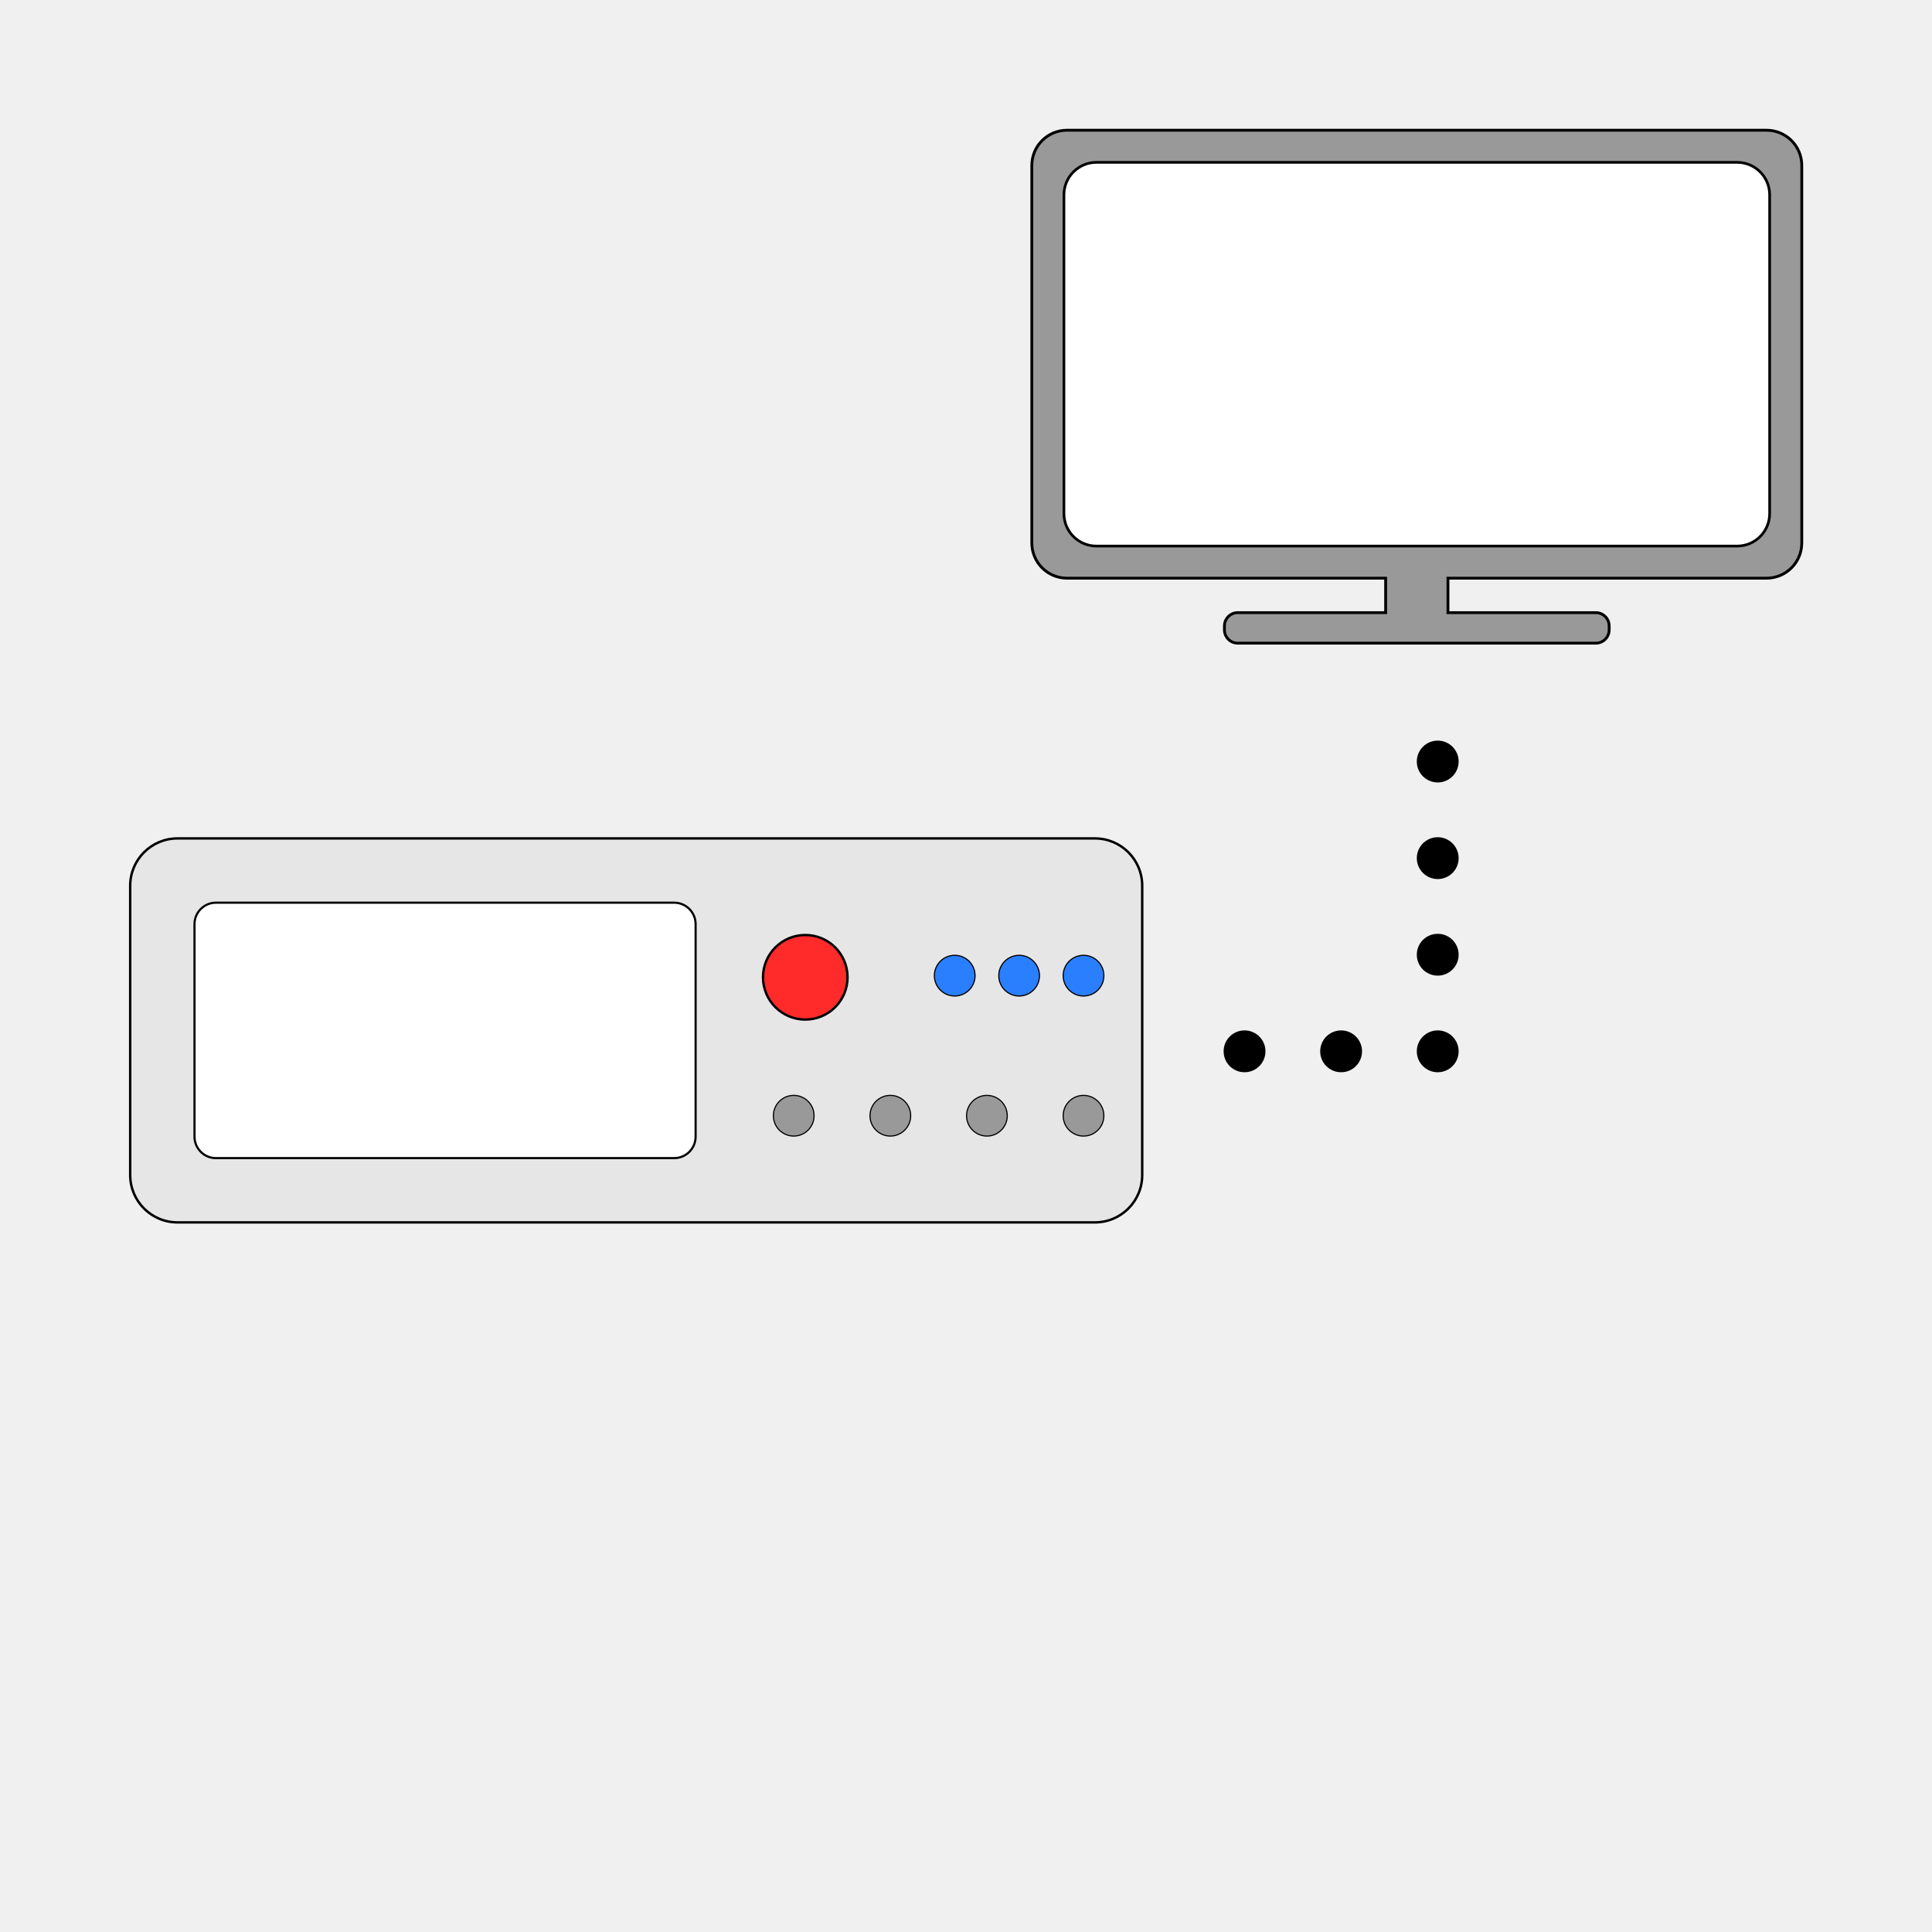
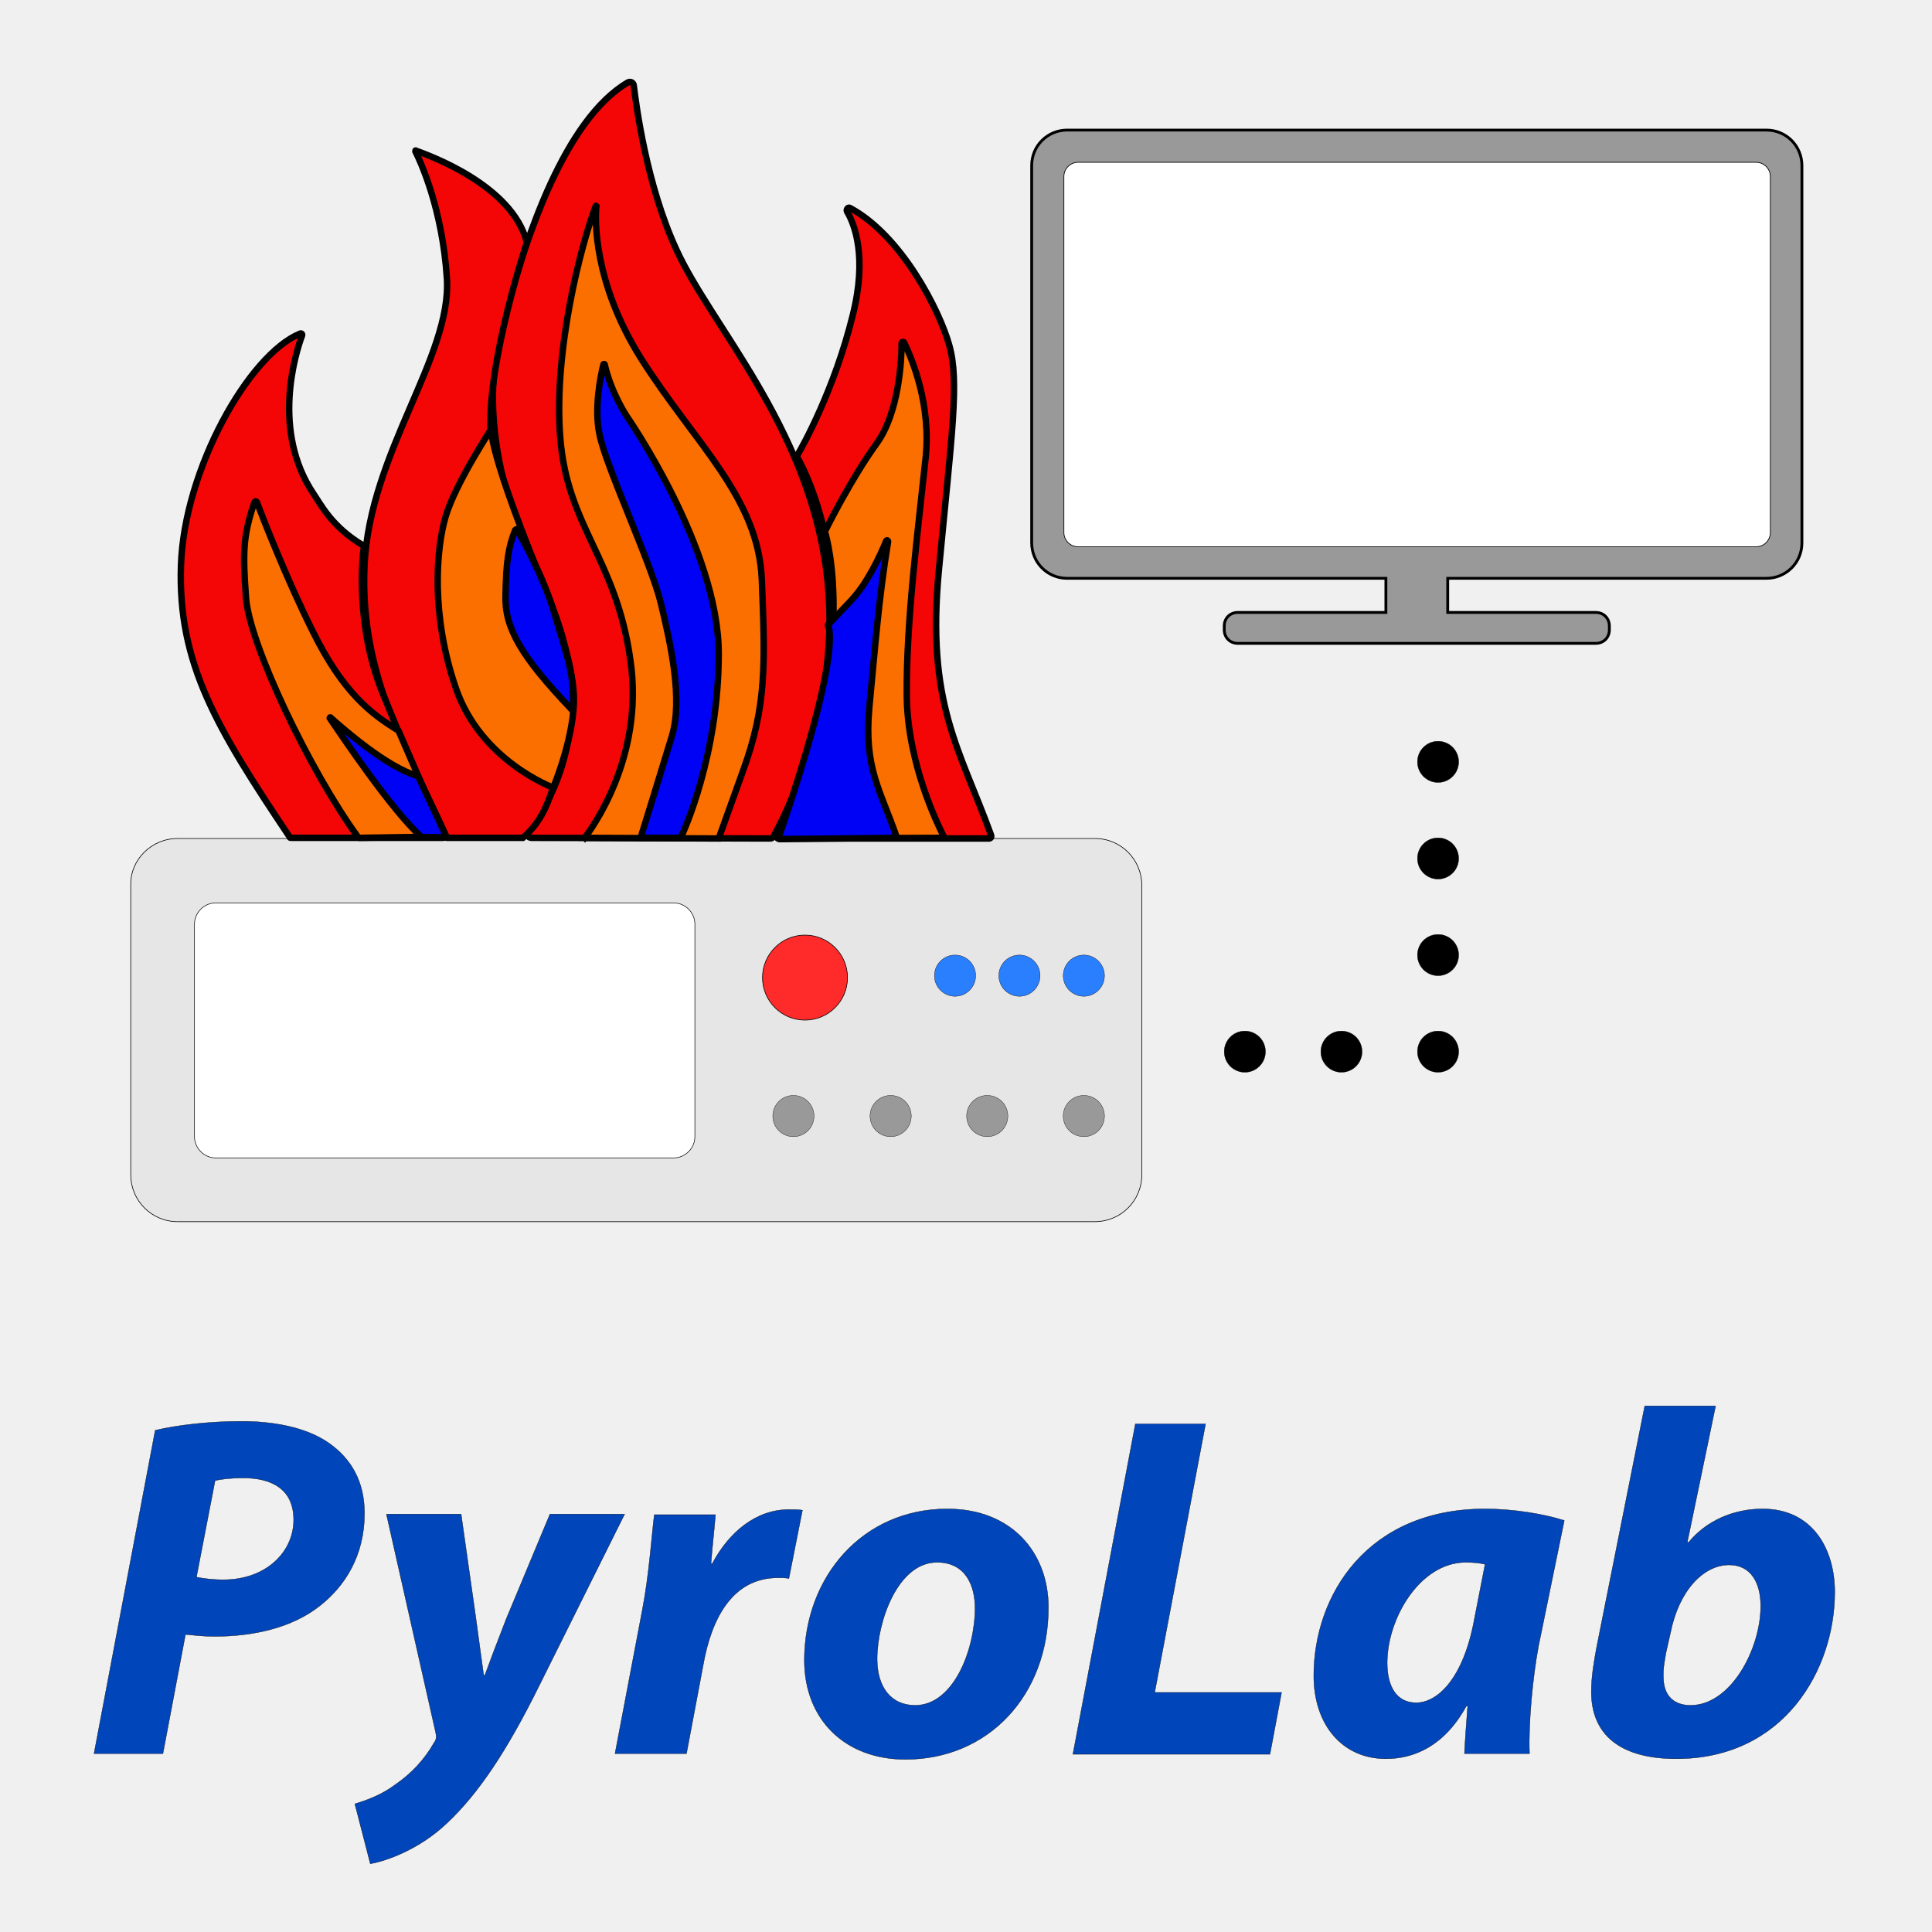
- <svg xmlns="http://www.w3.org/2000/svg" width="300" height="300" viewBox="0 0 79.375 79.375" version="1.1" id="svg8">
-   <defs id="defs2" />
+ <svg xmlns="http://www.w3.org/2000/svg" version="1.1" id="svg8" x="0px" y="0px" viewBox="0 0 300 300" style="enable-background:new 0 0 300 300;" xml:space="preserve">
+   <style type="text/css">
+ 	.st0{fill:#E6E6E6;stroke:#000000;stroke-width:9.959580e-02;}
+ 	.st1{fill:#FFFFFF;stroke:#000000;stroke-width:8.796030e-02;}
+ 	.st2{fill:#FF2A2A;stroke:#000000;stroke-width:9.769050e-02;}
+ 	.st3{fill:#2A7FFF;stroke:#000000;stroke-width:4.703610e-02;}
+ 	.st4{fill:#2A7FFF;stroke:#000000;stroke-width:4.703600e-02;}
+ 	.st5{fill:#999999;stroke:#000000;stroke-width:4.703600e-02;}
+ 	.st6{fill:#999999;stroke:#000000;stroke-width:0.44;}
+ 	.st7{fill:#FFFFFF;stroke:#000000;stroke-width:0.11;}
+ 	.st8{stroke:#000000;stroke-width:4.703600e-02;}
+ 	.st9{fill:#0045BA;stroke:#000000;stroke-width:4.703600e-02;}
+ 	.st10{fill:#F40606;stroke:#000000;}
+ 	.st11{fill:#FA6F00;stroke:#000000;}
+ 	.st12{fill:#0002F5;stroke:#000000;}
+ </style>
  <g id="layer1">
-     <rect style="opacity:1;fill:#e6e6e6;fill-rule:evenodd;stroke:#000000;stroke-width:0.1;stroke-miterlimit:4;stroke-dasharray:none;stroke-opacity:1" id="rect331" width="41.578" height="15.775" x="5.349" y="34.446" ry="1.943" />
-     <rect style="opacity:1;fill:#ffffff;stroke:#000000;stroke-width:0.088;stroke-miterlimit:4;stroke-dasharray:none;stroke-opacity:1" id="rect1328" width="20.588" height="10.495" x="7.991" y="37.086" ry="0.882" />
-     <circle style="opacity:1;fill:#ff2a2a;stroke:#000000;stroke-width:0.098;stroke-miterlimit:4;stroke-dasharray:none;stroke-opacity:1" id="path1330" cx="33.084" cy="40.151" r="1.737" />
-     <circle style="opacity:1;fill:#2a7fff;stroke:#000000;stroke-width:0.047;stroke-miterlimit:4;stroke-dasharray:none;stroke-opacity:1" id="path1330-3" cx="39.224" cy="40.084" r="0.836" />
-     <circle style="opacity:1;fill:#2a7fff;stroke:#000000;stroke-width:0.047;stroke-miterlimit:4;stroke-dasharray:none;stroke-opacity:1" id="path1330-3-6" cx="41.87" cy="40.084" r="0.836" />
-     <circle style="opacity:1;fill:#2a7fff;stroke:#000000;stroke-width:0.047;stroke-miterlimit:4;stroke-dasharray:none;stroke-opacity:1" id="path1330-3-6-7" cx="44.516" cy="40.084" r="0.836" />
-     <circle style="opacity:1;fill:#999999;stroke:#000000;stroke-width:0.047;stroke-miterlimit:4;stroke-dasharray:none;stroke-opacity:1" id="path1330-3-5" cx="32.61" cy="45.839" r="0.836" />
-     <circle style="opacity:1;fill:#999999;stroke:#000000;stroke-width:0.047;stroke-miterlimit:4;stroke-dasharray:none;stroke-opacity:1" id="path1330-3-5-3" cx="36.579" cy="45.839" r="0.836" />
-     <circle style="opacity:1;fill:#999999;stroke:#000000;stroke-width:0.047;stroke-miterlimit:4;stroke-dasharray:none;stroke-opacity:1" id="path1330-3-5-3-5" cx="44.516" cy="45.839" r="0.836" />
-     <circle style="opacity:1;fill:#999999;stroke:#000000;stroke-width:0.047;stroke-miterlimit:4;stroke-dasharray:none;stroke-opacity:1" id="path1330-3-5-3-5-6" cx="40.547" cy="45.839" r="0.836" />
-     <path id="rect1455" style="opacity:1;fill:#999999;stroke:#000000;stroke-width:0.44;stroke-miterlimit:4;stroke-dasharray:none;stroke-opacity:1" d="M 165.699 20.221 C 162.664 20.221 160.221 22.664 160.221 25.699 L 160.221 84.301 C 160.221 87.336 162.664 89.779 165.699 89.779 L 215.162 89.779 L 215.162 95.016 C 215.162 95.054 215.173 95.09 215.174 95.129 L 192.209 95.129 C 191.057 95.129 190.129 96.057 190.129 97.209 L 190.129 97.791 C 190.129 98.943 191.057 99.871 192.209 99.871 L 247.791 99.871 C 248.943 99.871 249.871 98.943 249.871 97.791 L 249.871 97.209 C 249.871 96.057 248.943 95.129 247.791 95.129 L 224.826 95.129 C 224.827 95.09 224.838 95.054 224.838 95.016 L 224.838 89.779 L 274.301 89.779 C 277.336 89.779 279.779 87.336 279.779 84.301 L 279.779 25.699 C 279.779 22.664 277.336 20.221 274.301 20.221 L 165.699 20.221 z " transform="scale(0.2645833)" />
-     <rect style="opacity:1;fill:#ffffff;stroke:#000000;stroke-width:0.11;stroke-miterlimit:4;stroke-dasharray:none;stroke-opacity:1" id="rect1466" width="28.994" height="15.765" x="43.711" y="6.67" ry="1.335" />
-     <text xml:space="preserve" style="font-style:normal;font-weight:normal;font-size:10.583px;line-height:1.25;font-family:sans-serif;fill:#000000;fill-opacity:1;stroke:none;stroke-width:0.265" x="4.734" y="62.833" id="text1470">
-       <tspan id="tspan1468" x="4.734" y="62.833" style="stroke-width:0.265" />
-     </text>
-     <circle style="opacity:1;fill:#000000;stroke:#000000;stroke-width:0.047;stroke-miterlimit:4;stroke-dasharray:none;stroke-opacity:1" id="path1330-3-5-9" cx="51.131" cy="43.193" r="0.836" />
-     <circle style="opacity:1;fill:#000000;stroke:#000000;stroke-width:0.047;stroke-miterlimit:4;stroke-dasharray:none;stroke-opacity:1" id="path1330-3-5-9-1" cx="55.099" cy="43.193" r="0.836" />
-     <circle style="opacity:1;fill:#000000;stroke:#000000;stroke-width:0.047;stroke-miterlimit:4;stroke-dasharray:none;stroke-opacity:1" id="path1330-3-5-9-19" cx="59.068" cy="43.193" r="0.836" />
-     <circle style="opacity:1;fill:#000000;stroke:#000000;stroke-width:0.047;stroke-miterlimit:4;stroke-dasharray:none;stroke-opacity:1" id="path1330-3-5-9-0" cx="59.068" cy="39.224" r="0.836" />
-     <circle style="opacity:1;fill:#000000;stroke:#000000;stroke-width:0.047;stroke-miterlimit:4;stroke-dasharray:none;stroke-opacity:1" id="path1330-3-5-9-8" cx="59.068" cy="35.256" r="0.836" />
-     <circle style="opacity:1;fill:#000000;stroke:#000000;stroke-width:0.047;stroke-miterlimit:4;stroke-dasharray:none;stroke-opacity:1" id="path1330-3-5-9-9" cx="59.068" cy="31.287" r="0.836" />
+     <path id="rect331" class="st0" d="M27.6,130.2H170c4.1,0,7.3,3.3,7.3,7.3v44.9c0,4.1-3.3,7.3-7.3,7.3H27.6c-4.1,0-7.3-3.3-7.3-7.3   v-44.9C20.2,133.5,23.5,130.2,27.6,130.2z" />
+     <path id="rect1328" class="st1" d="M33.5,140.2h71.1c1.8,0,3.3,1.5,3.3,3.3v33c0,1.8-1.5,3.3-3.3,3.3H33.5c-1.8,0-3.3-1.5-3.3-3.3   v-33C30.2,141.7,31.7,140.2,33.5,140.2z" />
+     <circle id="path1330" class="st2" cx="125" cy="151.8" r="6.6" />
+     <circle id="path1330-3" class="st3" cx="148.3" cy="151.5" r="3.2" />
+     <circle id="path1330-3-6" class="st4" cx="158.3" cy="151.5" r="3.2" />
+     <circle id="path1330-3-6-7" class="st4" cx="168.3" cy="151.5" r="3.2" />
+     <circle id="path1330-3-5" class="st5" cx="123.2" cy="173.3" r="3.2" />
+     <circle id="path1330-3-5-3" class="st5" cx="138.3" cy="173.3" r="3.2" />
+     <circle id="path1330-3-5-3-5" class="st5" cx="168.3" cy="173.3" r="3.2" />
+     <circle id="path1330-3-5-3-5-6" class="st5" cx="153.3" cy="173.3" r="3.2" />
+     <path id="rect1455" class="st6" d="M165.7,20.2c-3,0-5.5,2.4-5.5,5.5v58.6c0,3,2.4,5.5,5.5,5.5h49.5V95c0,0,0,0.1,0,0.1h-23   c-1.2,0-2.1,0.9-2.1,2.1v0.6c0,1.2,0.9,2.1,2.1,2.1h55.6c1.2,0,2.1-0.9,2.1-2.1v-0.6c0-1.2-0.9-2.1-2.1-2.1h-23c0,0,0-0.1,0-0.1   v-5.2h49.5c3,0,5.5-2.4,5.5-5.5V25.7c0-3-2.4-5.5-5.5-5.5H165.7z" />
+     <path id="rect1466" class="st7" d="M167.4,25.2h105.3c1.2,0,2.2,1,2.2,2.2v55.3c0,1.2-1,2.2-2.2,2.2H167.4c-1.2,0-2.2-1-2.2-2.2   V27.4C165.2,26.2,166.2,25.2,167.4,25.2z" />
+     <circle id="path1330-3-5-9" class="st8" cx="193.3" cy="163.3" r="3.2" />
+     <circle id="path1330-3-5-9-1" class="st8" cx="208.3" cy="163.3" r="3.2" />
+     <circle id="path1330-3-5-9-19" class="st8" cx="223.3" cy="163.3" r="3.2" />
+     <circle id="path1330-3-5-9-0" class="st8" cx="223.3" cy="148.3" r="3.2" />
+     <circle id="path1330-3-5-9-8" class="st8" cx="223.3" cy="133.3" r="3.2" />
+     <circle id="path1330-3-5-9-9" class="st8" cx="223.3" cy="118.3" r="3.2" />
  </g>
+   <g>
+     <path class="st9" d="M24.1,222.1c3.3-0.8,8.4-1.4,13.4-1.4c4.6,0,9.9,0.8,13.6,3.4c3.4,2.4,5.5,5.9,5.5,10.9c0,6.5-3,11.3-7,14.4   c-4.2,3.3-10.1,4.7-16.3,4.7c-1.8,0-3.3-0.2-4.5-0.3l-3.5,18.5H14.6L24.1,222.1z M30.5,244.9c1.1,0.2,2.4,0.4,4.2,0.4   c6.6,0,10.9-4.3,10.9-9.3c0-4.9-3.6-6.5-7.8-6.5c-2.1,0-3.5,0.2-4.4,0.4L30.5,244.9z" />
+     <path class="st9" d="M71.6,235.1l2.3,16.2c0.5,3.8,0.9,6.5,1.2,8.8h0.2c0.8-2.2,1.7-4.6,3.3-8.7l6.8-16.3h11.6l-13.3,26.7   c-4.9,9.9-9.3,16.6-14.3,21.3c-4.3,4.1-9.5,5.9-11.9,6.3l-2.4-9.3c1.7-0.5,4.2-1.4,6.3-3c2.5-1.7,4.6-4,6-6.5   c0.4-0.5,0.4-1,0.2-1.8L60,235.1H71.6z" />
+     <path class="st9" d="M95.5,272.3l4.2-22.1c1.1-5.6,1.5-11.9,1.9-15h9.5c-0.2,2.5-0.5,5-0.7,7.6h0.2c2.6-4.9,6.8-8.4,11.9-8.4   c0.7,0,1.4,0,2.1,0.1l-2.1,10.6c-0.5-0.1-1.1-0.1-1.7-0.1c-7,0-10.3,6.2-11.6,13.5l-2.6,13.8H95.5z" />
+     <path class="st9" d="M162.8,249.6c0,13.6-9.3,23.6-22.2,23.6c-9.4,0-15.7-6.2-15.7-15.4c0-12.9,9-23.5,22.2-23.5   C157.1,234.3,162.8,241.1,162.8,249.6z M136.2,257.6c0,4.3,2.1,7.2,5.9,7.2c6,0,9.3-8.7,9.3-15.1c0-3.4-1.4-7.1-5.9-7.1   C139.4,242.6,136.2,251.8,136.2,257.6z" />
+     <path class="st9" d="M176.3,221.1h10.9l-7.9,41.7H199l-1.8,9.6h-30.6L176.3,221.1z" />
+     <path class="st9" d="M227.4,272.3c0.1-2.2,0.3-4.7,0.5-7.4h-0.2c-3.4,6.2-8.1,8.2-12.5,8.2c-6.7,0-11.2-5.2-11.2-12.9   c0-12.5,8.3-25.9,26.6-25.9c4.4,0,9.2,0.8,12.3,1.8l-4,19.5c-0.9,4.8-1.6,12.1-1.4,16.7H227.4z M230.6,242.9   c-0.8-0.2-1.9-0.3-3-0.3c-7.1,0-12.2,8.7-12.2,15.6c0,3.6,1.4,6.2,4.5,6.2c3.3,0,7.3-3.7,9-12.8L230.6,242.9z" />
+     <path class="st9" d="M266.4,218.3l-4.4,21.2h0.2c2.7-3.3,6.9-5.2,11.5-5.2c7.8,0,11.2,6.3,11.2,12.9c0,12.1-7.9,25.9-24.6,25.9   c-8.8,0-13.2-3.8-13.2-10.4c0-2.3,0.4-4.6,0.8-6.8l7.5-37.6H266.4z M258.7,256.6c-0.2,1.2-0.5,2.5-0.4,4.1c0.1,2.7,1.7,4.1,4.2,4.1   c6.3,0,10.9-8.8,10.9-15.4c0-3.6-1.5-6.4-4.9-6.4c-4,0-7.8,4-9.1,10.5L258.7,256.6z" />
+   </g>
+   <path class="st10" d="M82.5,130.1c-0.5,0-0.8-0.6-0.5-0.9c2.9-3.7,12.2-17.9,2.3-38.2c-11.6-23.7-7.2-37.3-5.6-43  c2.9-10.7,8.9-29.4,18.8-35.2c0.4-0.2,0.8,0,0.9,0.4c0.4,3.3,2,15.5,6.6,25.5c5.3,11.7,20.3,27.3,23.3,49.8  c2.8,20.9-6.8,38.9-8.2,41.4c-0.1,0.2-0.3,0.3-0.5,0.3L82.5,130.1z" />
+   <path class="st10" d="M153.6,130.2c0.2,0,0.4-0.2,0.3-0.5c-4.9-13.5-10.1-20.4-8.1-41.3c2-21.1,3.2-29.1,1.6-34.8  c-1.5-5.4-7.4-17-15.4-21.3c-0.3-0.2-0.6,0.2-0.5,0.5c1.2,2,3.2,7.1,0.9,16.2c-2.8,11.4-7.8,20.4-8.6,21.7c-0.1,0.1-0.1,0.2,0,0.3  c1.2,2.1,13.9,25.5-3.2,58.7c-0.1,0.2,0,0.5,0.3,0.5H153.6z" />
+   <path class="st10" d="M69.4,130.1C69.4,130.1,69.3,130.1,69.4,130.1c-5.8-12.9-13.6-24.9-12.8-42.3c0.8-17.5,13.5-32.3,12.8-44.5  c-0.7-11-4.2-18.4-4.9-19.8c0-0.1,0-0.2,0.1-0.1c1.9,0.7,14.9,5.3,17.2,14.2c0,0,0,0,0,0.1c-0.3,0.9-7.3,22.1-5.3,32.4  c2,10.5,14.8,31,12.1,41.7c-2.7,10.7-3.3,14.7-7.4,18.3c0,0,0,0-0.1,0H69.4z" />
+   <path class="st10" d="M45.2,130.1c-0.1,0-0.2,0-0.2-0.1c-11.4-17-17.4-27-16.9-42.2c0.5-14.9,10.5-32.7,18.5-36  c0.2-0.1,0.4,0.1,0.3,0.3c-1,2.7-4.8,14.8,1.8,24.6c1.1,1.6,2.8,5.1,7.7,8c0.1,0.1,0.1,0.1,0.1,0.2c-0.2,1.4-1.4,12.1,2.9,22.7  c4.4,10.8,8,19.4,9.6,22.1c0.1,0.2,0,0.4-0.2,0.4H45.2z" />
+   <path class="st11" d="M55.8,130.1c-0.1,0-0.1,0-0.2-0.1c-7.5-10.3-16.9-30-17.4-37.2c-0.5-6.9-0.5-9.5,1.3-14.8  c0.1-0.2,0.3-0.2,0.4,0c0.9,2.4,4.6,11.9,8.7,20.1c4.7,9.5,9.1,12.8,13.2,15.3c0,0,0.1,0.1,0.1,0.1c0.4,0.9,4.9,11.4,7.1,16.1  c0.1,0.1,0,0.3-0.2,0.3L55.8,130.1z" />
+   <path class="st11" d="M85.9,122.3c0,0-11.2-4.1-15.1-15.4s-3.1-21.6-1.6-26.7s7.1-13.6,7.1-13.6s-0.7,3.2,9,26.4  c0,0,3.4,8.5,3.8,14.8C89.4,114,85.9,122.3,85.9,122.3z" />
+   <path class="st11" d="M90.8,130.1C90.7,130.1,90.7,130,90.8,130.1c0.8-1.1,9.3-12.3,7.1-27.5C95.7,86.7,88.1,81.9,87,68  c-1.1-13.6,3.3-30.2,5.5-36c0-0.1,0.1,0,0.1,0c-0.2,2-0.5,11.8,6.9,23.6c8.4,13.3,18.3,21.6,18.8,34.5s0.8,19.5-3,29.8l-3.7,10.3  c0,0,0,0,0,0L90.8,130.1z" />
+   <path class="st11" d="M146.3,130.1c0.2,0,0.2-0.2,0.2-0.3c-0.9-1.8-5.6-11.3-5.7-21.8c-0.1-11.6,1.8-26.1,2.9-36.6  c1-8.6-2.2-15.9-3.3-18.2c-0.1-0.2-0.4-0.1-0.4,0.1c0,2.6-0.4,10.8-3.9,15.6c-3.9,5.4-7.6,12.8-8,13.6c0,0,0,0.1,0,0.1  c0.4,1.2,5.4,19.3-7,47.3c-0.1,0.1,0,0.3,0.2,0.3L146.3,130.1z" />
+   <path class="st12" d="M105.7,130.1C105.7,130.1,105.8,130.1,105.7,130.1c0.5-1,5.9-12.9,5.9-28.6c0-16.4-14.3-36.9-14.3-36.9  s-2.4-3.6-3.4-8c0-0.1-0.2-0.1-0.2,0c-0.4,1.6-1.5,6.7-0.6,10.9c1,5,8,19.9,9.5,26.1s3.5,15,1.7,20.8c-1.6,5.3-4.4,14.3-4.8,15.6  c0,0.1,0,0.1,0.1,0.1H105.7z" />
+   <path class="st12" d="M139.1,130.1c0.1,0,0.2-0.1,0.1-0.2c-2.5-7.3-5.1-10.6-4.2-20.2c0.9-9.2,1.4-16.4,2.9-25.6  c0-0.2-0.2-0.3-0.3-0.1c-0.9,2.2-2.8,6.4-5.4,9.2l-3.6,3.8c0,0-0.1,0.1,0,0.2c0.3,0.6,1.7,5.5-7.7,32.9c0,0.1,0,0.2,0.1,0.2  L139.1,130.1z" />
+   <path class="st12" d="M89,110c0,0.2-0.2,0.3-0.3,0.1c-7.9-8.3-10.4-12.7-10.2-17.8c0.1-4.9,0.4-7.3,1.5-10c0.1-0.1,0.3-0.2,0.3,0  c0.8,1.4,4.1,7.2,5.8,13c2,6.6,2.4,7.9,2.7,10.2C89,107.2,89,109.1,89,110z" />
+   <path class="st12" d="M65.5,130c-4.5-3.9-12.6-16-14.3-18.5c0-0.1,0-0.1,0.1-0.1c1.8,1.6,8.8,7.8,13.6,9.1c0,0,0,0,0,0l4.4,9.4  c0,0,0,0.1-0.1,0.1L65.5,130C65.5,130,65.5,130,65.5,130z" />
</svg>
